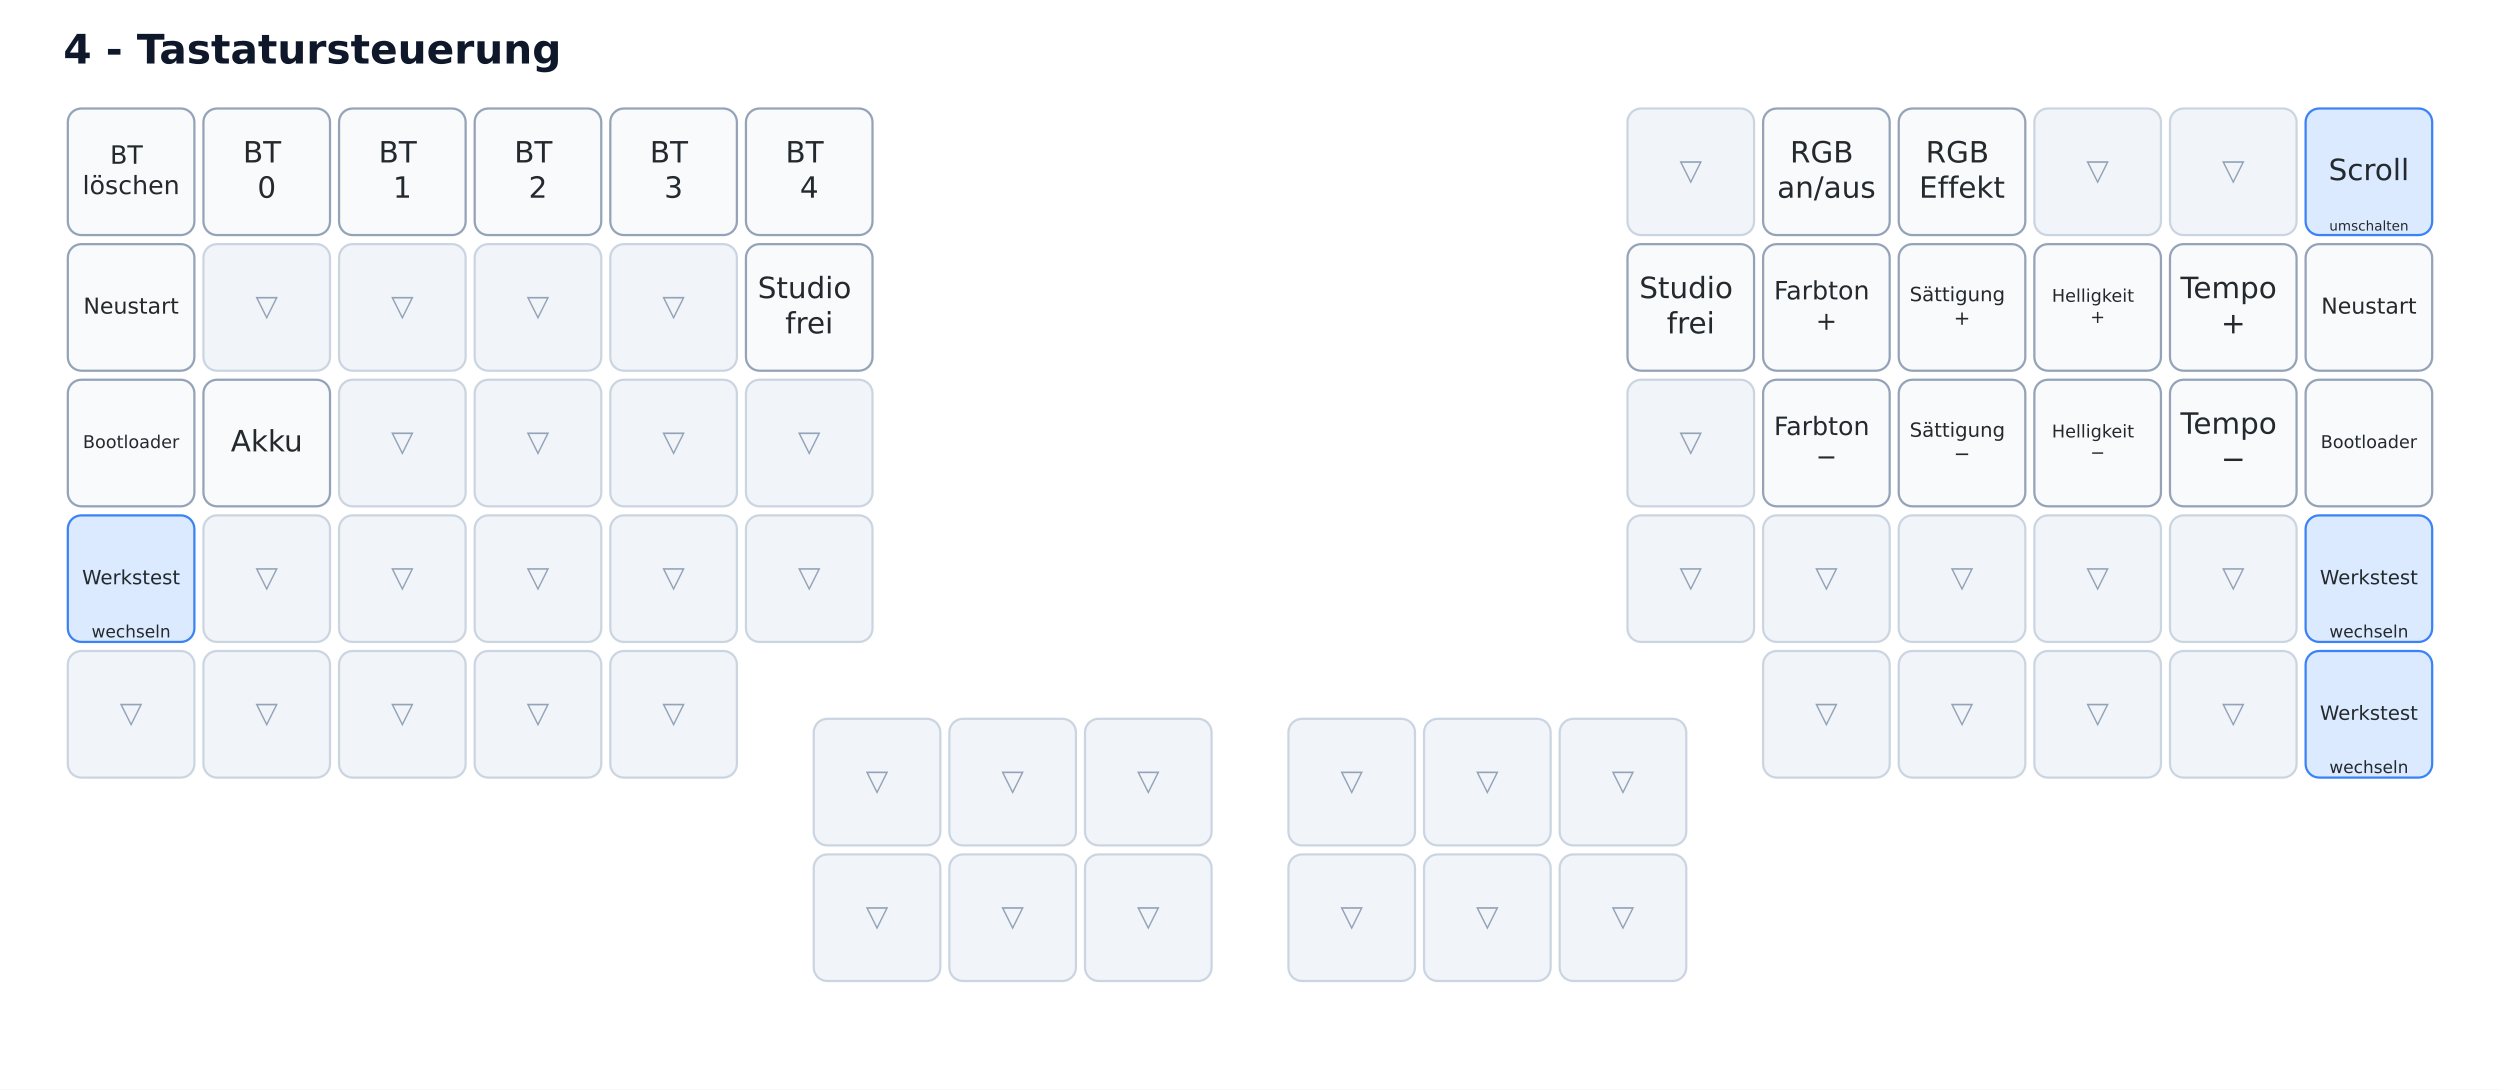
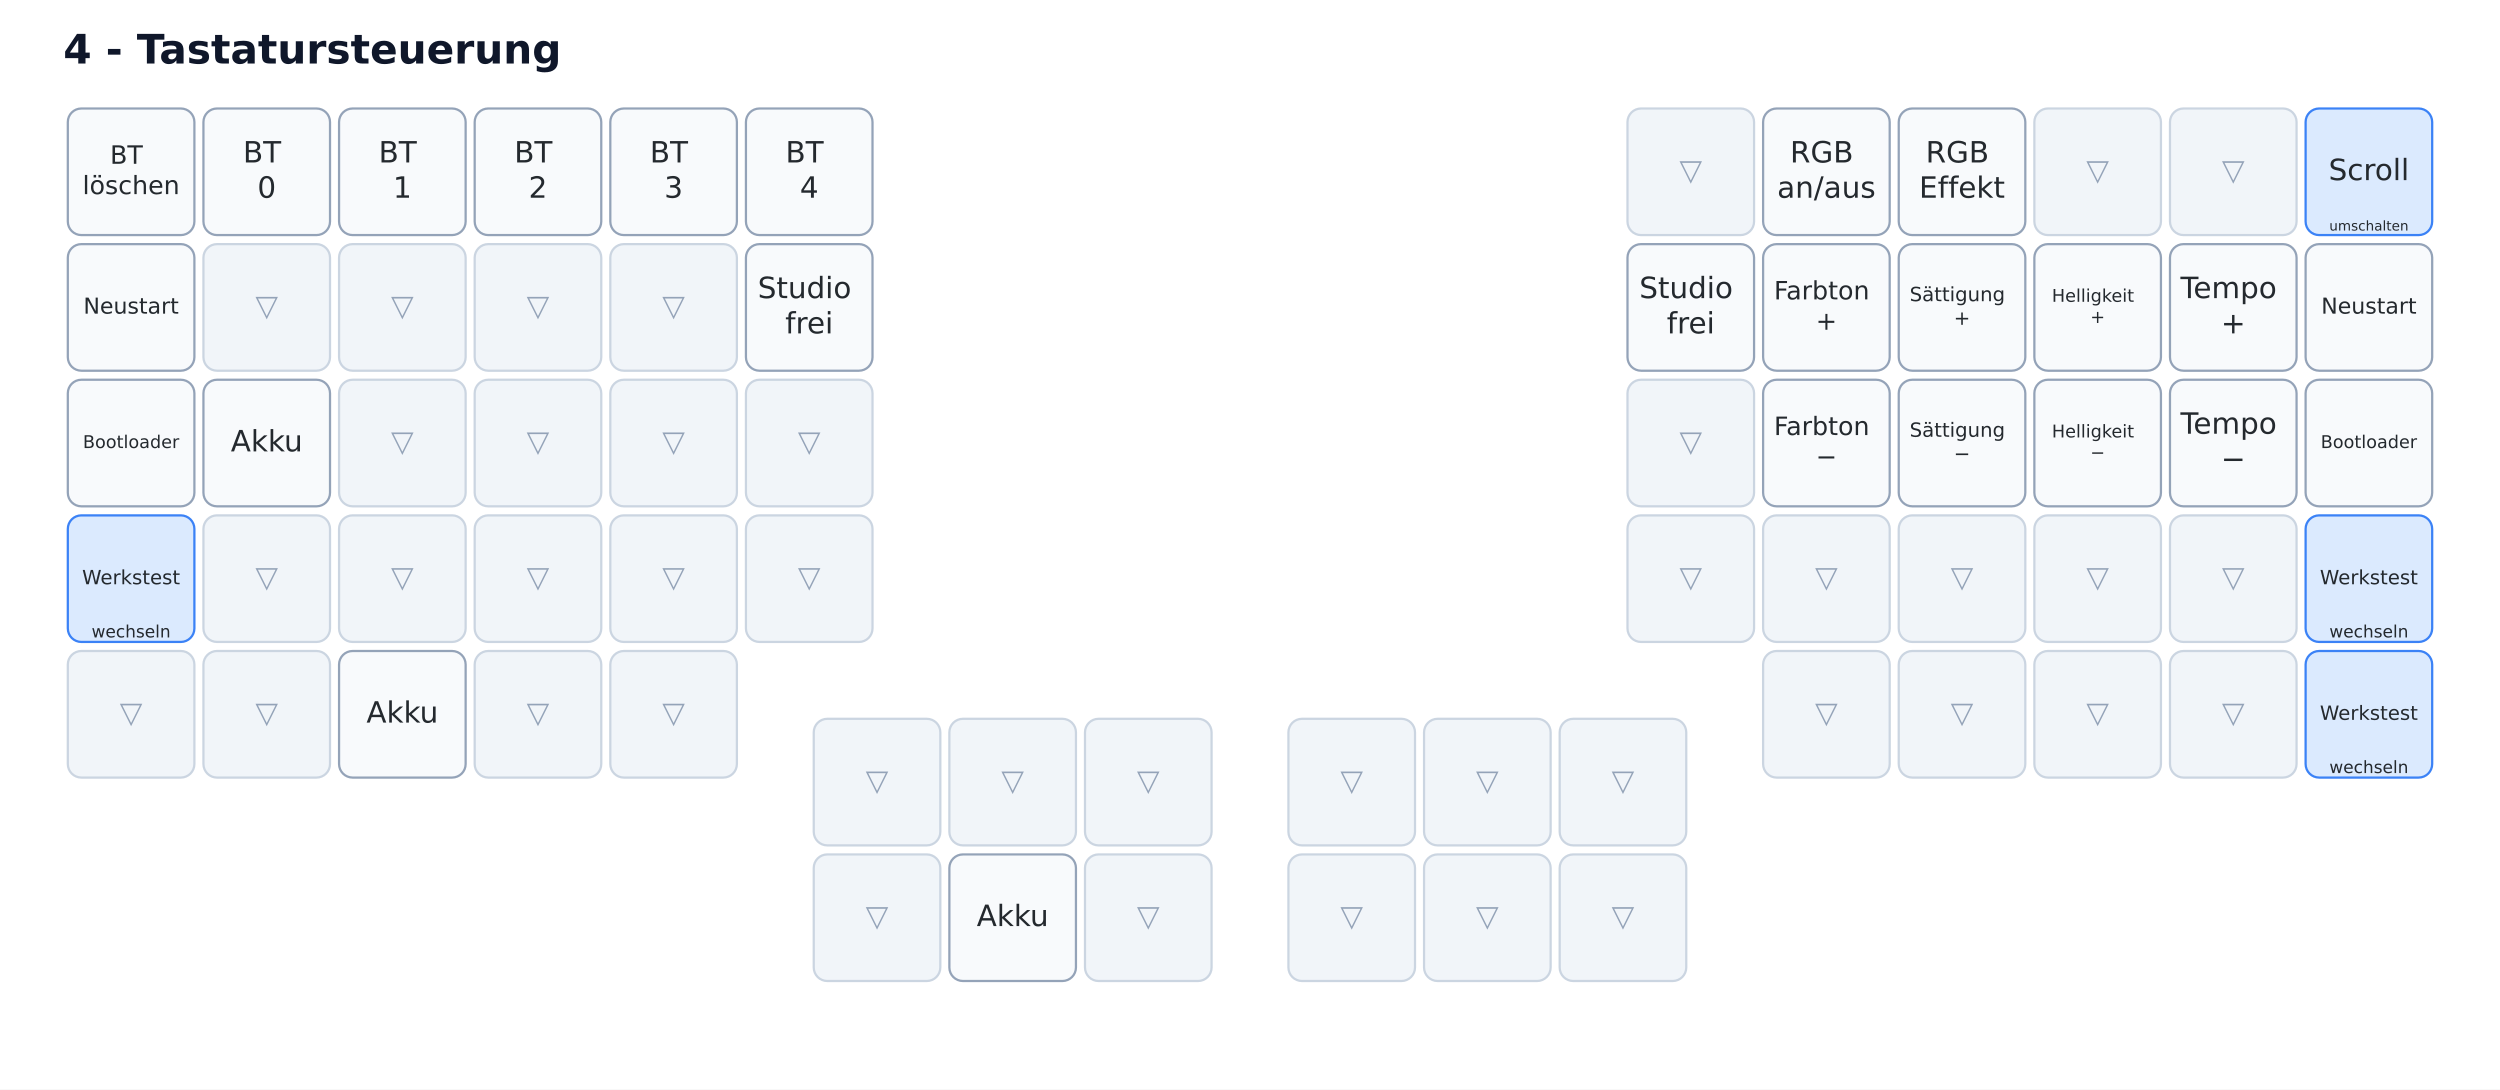
<svg xmlns="http://www.w3.org/2000/svg" width="1106" height="482" viewBox="0 0 1106 482" class="keymap">
  <rect width="100%" height="100%" fill="white" />
  <style>/* inherit to force styles through use tags */
svg path {
    fill: inherit;
}

/* font and background color specifications */
svg.keymap {
    font-family: SFMono-Regular,Consolas,Liberation Mono,Menlo,monospace;
    font-size: 14px;
    font-kerning: normal;
    text-rendering: optimizeLegibility;
    fill: #24292e;
}

/* default key styling */
rect.key {
    fill: #f6f8fa;
}

rect.key, rect.combo {
    stroke: #c9cccf;
    stroke-width: 1;
}

/* default key side styling, only used is draw_key_sides is set */
rect.side {
    filter: brightness(90%);
}

/* color accent for combo boxes */
rect.combo, rect.combo-separate {
    fill: #cdf;
}

/* color accent for held keys */
rect.held, rect.combo.held {
    fill: #fdd;
}

/* color accent for ghost (optional) keys */
rect.ghost, rect.combo.ghost {
    stroke-dasharray: 4, 4;
    stroke-width: 2;
}

text {
    text-anchor: middle;
    dominant-baseline: middle;
}

/* styling for layer labels */
text.label {
    font-weight: bold;
    text-anchor: start;
    stroke: white;
    stroke-width: 4;
    paint-order: stroke;
}

/* styling for optional footer */
text.footer {
    text-anchor: end;
    dominant-baseline: auto;
    stroke: white;
    stroke-width: 4;
    paint-order: stroke;
}

/* styling for combo tap, and key non-tap label text */
text.combo, text.hold, text.shifted, text.left, text.right, text.tl, text.tr, text.bl, text.br {
    font-size: 11px;
}

text.hold, text.bl, text.br {
    text-anchor: middle;
    dominant-baseline: auto;
}

text.shifted, text.tl, text.tr {
    text-anchor: middle;
    dominant-baseline: hanging;
}

text.left, text.tl, text.bl {
    text-anchor: start;
}

text.right, text.tr, text.br {
    text-anchor: end;
}

text.layer-activator {
    text-decoration: underline;
}

/* styling for hold/shifted label text in combo box */
text.combo.hold, text.combo.shifted, text.combo.left, text.combo.right {
    font-size: 8px;
}

/* lighter symbol for transparent keys */
text.trans {
    fill: #7b7e81;
}

/* styling for combo dendrons */
path.combo {
    stroke-width: 1;
    stroke: gray;
    fill: none;
}

/* Start Tabler Icons Cleanup */
/* cannot use height/width with glyphs */
.icon-tabler &gt; path {
    fill: inherit;
    stroke: inherit;
    stroke-width: 2;
}
/* hide tabler's default box */
.icon-tabler &gt; path[stroke="none"][fill="none"] {
    visibility: hidden;
}
/* End Tabler Icons Cleanup */


svg.keymap { font-family: 'DejaVu Sans', sans-serif; font-size: 13px; }
rect.key { fill: #f8fafc; stroke: #94a3b8; }
rect.layer { fill: #dbeafe; stroke: #3b82f6; }
rect.mouse { fill: #dcfce7; stroke: #16a34a; }
rect.trans { fill: #f1f5f9; stroke: #cbd5e1; }
text.trans { fill: #94a3b8; }
text.hold, text.shifted { font-size: 10px; }
text.label { font-size: 18px; fill: #0f172a; stroke: none; }
</style>
  <g transform="translate(28, 0)" class="layer-4 - Tastatursteuerung">
    <text x="0" y="23" class="label" id="Tastatursteuerung">4 - Tastatursteuerung</text>
    <g transform="translate(0, 46)">
      <g transform="translate(30, 30)" class="key keypos-0">
        <rect rx="6" ry="6" x="-28" y="-28" width="56" height="56" class="key" />
        <text x="0" y="0" class="key tap">
          <tspan x="0" dy="-0.6em" style="font-size: 86%">BT</tspan>
          <tspan x="0" dy="1.2em" style="font-size: 86%">löschen</tspan>
        </text>
      </g>
      <g transform="translate(90, 30)" class="key keypos-1">
        <rect rx="6" ry="6" x="-28" y="-28" width="56" height="56" class="key" />
        <text x="0" y="0" class="key tap">
          <tspan x="0" dy="-0.6em">BT</tspan>
          <tspan x="0" dy="1.2em">0</tspan>
        </text>
      </g>
      <g transform="translate(150, 30)" class="key keypos-2">
        <rect rx="6" ry="6" x="-28" y="-28" width="56" height="56" class="key" />
        <text x="0" y="0" class="key tap">
          <tspan x="0" dy="-0.6em">BT</tspan>
          <tspan x="0" dy="1.2em">1</tspan>
        </text>
      </g>
      <g transform="translate(210, 30)" class="key keypos-3">
        <rect rx="6" ry="6" x="-28" y="-28" width="56" height="56" class="key" />
        <text x="0" y="0" class="key tap">
          <tspan x="0" dy="-0.6em">BT</tspan>
          <tspan x="0" dy="1.2em">2</tspan>
        </text>
      </g>
      <g transform="translate(270, 30)" class="key keypos-4">
        <rect rx="6" ry="6" x="-28" y="-28" width="56" height="56" class="key" />
        <text x="0" y="0" class="key tap">
          <tspan x="0" dy="-0.6em">BT</tspan>
          <tspan x="0" dy="1.2em">3</tspan>
        </text>
      </g>
      <g transform="translate(330, 30)" class="key keypos-5">
        <rect rx="6" ry="6" x="-28" y="-28" width="56" height="56" class="key" />
        <text x="0" y="0" class="key tap">
          <tspan x="0" dy="-0.6em">BT</tspan>
          <tspan x="0" dy="1.2em">4</tspan>
        </text>
      </g>
      <g transform="translate(720, 30)" class="key trans keypos-6">
        <rect rx="6" ry="6" x="-28" y="-28" width="56" height="56" class="key trans" />
        <text x="0" y="0" class="key trans tap">▽</text>
      </g>
      <g transform="translate(780, 30)" class="key keypos-7">
        <rect rx="6" ry="6" x="-28" y="-28" width="56" height="56" class="key" />
        <text x="0" y="0" class="key tap">
          <tspan x="0" dy="-0.6em">RGB</tspan>
          <tspan x="0" dy="1.2em">an/aus</tspan>
        </text>
      </g>
      <g transform="translate(840, 30)" class="key keypos-8">
        <rect rx="6" ry="6" x="-28" y="-28" width="56" height="56" class="key" />
        <text x="0" y="0" class="key tap">
          <tspan x="0" dy="-0.6em">RGB</tspan>
          <tspan x="0" dy="1.2em">Effekt</tspan>
        </text>
      </g>
      <g transform="translate(900, 30)" class="key trans keypos-9">
        <rect rx="6" ry="6" x="-28" y="-28" width="56" height="56" class="key trans" />
        <text x="0" y="0" class="key trans tap">▽</text>
      </g>
      <g transform="translate(960, 30)" class="key trans keypos-10">
        <rect rx="6" ry="6" x="-28" y="-28" width="56" height="56" class="key trans" />
        <text x="0" y="0" class="key trans tap">▽</text>
      </g>
      <g transform="translate(1020, 30)" class="key layer keypos-11">
        <rect rx="6" ry="6" x="-28" y="-28" width="56" height="56" class="key layer" />
        <text x="0" y="0" class="key layer tap">Scroll</text>
        <text x="0" y="26" class="key layer hold">
          <tspan style="font-size: 60%">umschalten</tspan>
        </text>
      </g>
      <g transform="translate(30, 90)" class="key keypos-12">
        <rect rx="6" ry="6" x="-28" y="-28" width="56" height="56" class="key" />
        <text x="0" y="0" class="key tap">
          <tspan style="font-size: 75%">Neustart</tspan>
        </text>
      </g>
      <g transform="translate(90, 90)" class="key trans keypos-13">
        <rect rx="6" ry="6" x="-28" y="-28" width="56" height="56" class="key trans" />
        <text x="0" y="0" class="key trans tap">▽</text>
      </g>
      <g transform="translate(150, 90)" class="key trans keypos-14">
        <rect rx="6" ry="6" x="-28" y="-28" width="56" height="56" class="key trans" />
        <text x="0" y="0" class="key trans tap">▽</text>
      </g>
      <g transform="translate(210, 90)" class="key trans keypos-15">
        <rect rx="6" ry="6" x="-28" y="-28" width="56" height="56" class="key trans" />
        <text x="0" y="0" class="key trans tap">▽</text>
      </g>
      <g transform="translate(270, 90)" class="key trans keypos-16">
        <rect rx="6" ry="6" x="-28" y="-28" width="56" height="56" class="key trans" />
        <text x="0" y="0" class="key trans tap">▽</text>
      </g>
      <g transform="translate(330, 90)" class="key keypos-17">
        <rect rx="6" ry="6" x="-28" y="-28" width="56" height="56" class="key" />
        <text x="0" y="0" class="key tap">
          <tspan x="0" dy="-0.6em">Studio</tspan>
          <tspan x="0" dy="1.2em">frei</tspan>
        </text>
      </g>
      <g transform="translate(720, 90)" class="key keypos-18">
        <rect rx="6" ry="6" x="-28" y="-28" width="56" height="56" class="key" />
        <text x="0" y="0" class="key tap">
          <tspan x="0" dy="-0.6em">Studio</tspan>
          <tspan x="0" dy="1.2em">frei</tspan>
        </text>
      </g>
      <g transform="translate(780, 90)" class="key keypos-19">
        <rect rx="6" ry="6" x="-28" y="-28" width="56" height="56" class="key" />
        <text x="0" y="0" class="key tap">
          <tspan x="0" dy="-0.6em" style="font-size: 86%">Farbton</tspan>
          <tspan x="0" dy="1.2em" style="font-size: 86%">+</tspan>
        </text>
      </g>
      <g transform="translate(840, 90)" class="key keypos-20">
        <rect rx="6" ry="6" x="-28" y="-28" width="56" height="56" class="key" />
        <text x="0" y="0" class="key tap">
          <tspan x="0" dy="-0.6em" style="font-size: 67%">Sättigung</tspan>
          <tspan x="0" dy="1.2em" style="font-size: 67%">+</tspan>
        </text>
      </g>
      <g transform="translate(900, 90)" class="key keypos-21">
        <rect rx="6" ry="6" x="-28" y="-28" width="56" height="56" class="key" />
        <text x="0" y="0" class="key tap">
          <tspan x="0" dy="-0.6em" style="font-size: 60%">Helligkeit</tspan>
          <tspan x="0" dy="1.2em" style="font-size: 60%">+</tspan>
        </text>
      </g>
      <g transform="translate(960, 90)" class="key keypos-22">
        <rect rx="6" ry="6" x="-28" y="-28" width="56" height="56" class="key" />
        <text x="0" y="0" class="key tap">
          <tspan x="0" dy="-0.6em">Tempo</tspan>
          <tspan x="0" dy="1.2em">+</tspan>
        </text>
      </g>
      <g transform="translate(1020, 90)" class="key keypos-23">
        <rect rx="6" ry="6" x="-28" y="-28" width="56" height="56" class="key" />
        <text x="0" y="0" class="key tap">
          <tspan style="font-size: 75%">Neustart</tspan>
        </text>
      </g>
      <g transform="translate(30, 150)" class="key keypos-24">
        <rect rx="6" ry="6" x="-28" y="-28" width="56" height="56" class="key" />
        <text x="0" y="0" class="key tap">
          <tspan style="font-size: 60%">Bootloader</tspan>
        </text>
      </g>
      <g transform="translate(90, 150)" class="key keypos-25">
        <rect rx="6" ry="6" x="-28" y="-28" width="56" height="56" class="key" />
        <text x="0" y="0" class="key tap">Akku</text>
      </g>
      <g transform="translate(150, 150)" class="key trans keypos-26">
        <rect rx="6" ry="6" x="-28" y="-28" width="56" height="56" class="key trans" />
        <text x="0" y="0" class="key trans tap">▽</text>
      </g>
      <g transform="translate(210, 150)" class="key trans keypos-27">
        <rect rx="6" ry="6" x="-28" y="-28" width="56" height="56" class="key trans" />
        <text x="0" y="0" class="key trans tap">▽</text>
      </g>
      <g transform="translate(270, 150)" class="key trans keypos-28">
        <rect rx="6" ry="6" x="-28" y="-28" width="56" height="56" class="key trans" />
        <text x="0" y="0" class="key trans tap">▽</text>
      </g>
      <g transform="translate(330, 150)" class="key trans keypos-29">
        <rect rx="6" ry="6" x="-28" y="-28" width="56" height="56" class="key trans" />
        <text x="0" y="0" class="key trans tap">▽</text>
      </g>
      <g transform="translate(720, 150)" class="key trans keypos-30">
        <rect rx="6" ry="6" x="-28" y="-28" width="56" height="56" class="key trans" />
        <text x="0" y="0" class="key trans tap">▽</text>
      </g>
      <g transform="translate(780, 150)" class="key keypos-31">
        <rect rx="6" ry="6" x="-28" y="-28" width="56" height="56" class="key" />
        <text x="0" y="0" class="key tap">
          <tspan x="0" dy="-0.6em" style="font-size: 86%">Farbton</tspan>
          <tspan x="0" dy="1.2em" style="font-size: 86%">−</tspan>
        </text>
      </g>
      <g transform="translate(840, 150)" class="key keypos-32">
        <rect rx="6" ry="6" x="-28" y="-28" width="56" height="56" class="key" />
        <text x="0" y="0" class="key tap">
          <tspan x="0" dy="-0.6em" style="font-size: 67%">Sättigung</tspan>
          <tspan x="0" dy="1.2em" style="font-size: 67%">−</tspan>
        </text>
      </g>
      <g transform="translate(900, 150)" class="key keypos-33">
        <rect rx="6" ry="6" x="-28" y="-28" width="56" height="56" class="key" />
        <text x="0" y="0" class="key tap">
          <tspan x="0" dy="-0.6em" style="font-size: 60%">Helligkeit</tspan>
          <tspan x="0" dy="1.2em" style="font-size: 60%">−</tspan>
        </text>
      </g>
      <g transform="translate(960, 150)" class="key keypos-34">
        <rect rx="6" ry="6" x="-28" y="-28" width="56" height="56" class="key" />
        <text x="0" y="0" class="key tap">
          <tspan x="0" dy="-0.6em">Tempo</tspan>
          <tspan x="0" dy="1.2em">−</tspan>
        </text>
      </g>
      <g transform="translate(1020, 150)" class="key keypos-35">
        <rect rx="6" ry="6" x="-28" y="-28" width="56" height="56" class="key" />
        <text x="0" y="0" class="key tap">
          <tspan style="font-size: 60%">Bootloader</tspan>
        </text>
      </g>
      <g transform="translate(30, 210)" class="key layer keypos-36">
        <rect rx="6" ry="6" x="-28" y="-28" width="56" height="56" class="key layer" />
        <text x="0" y="0" class="key layer tap">
          <tspan style="font-size: 67%">Werkstest</tspan>
        </text>
        <text x="0" y="26" class="key layer hold">
          <tspan style="font-size: 75%">wechseln</tspan>
        </text>
      </g>
      <g transform="translate(90, 210)" class="key trans keypos-37">
        <rect rx="6" ry="6" x="-28" y="-28" width="56" height="56" class="key trans" />
        <text x="0" y="0" class="key trans tap">▽</text>
      </g>
      <g transform="translate(150, 210)" class="key trans keypos-38">
        <rect rx="6" ry="6" x="-28" y="-28" width="56" height="56" class="key trans" />
        <text x="0" y="0" class="key trans tap">▽</text>
      </g>
      <g transform="translate(210, 210)" class="key trans keypos-39">
        <rect rx="6" ry="6" x="-28" y="-28" width="56" height="56" class="key trans" />
        <text x="0" y="0" class="key trans tap">▽</text>
      </g>
      <g transform="translate(270, 210)" class="key trans keypos-40">
        <rect rx="6" ry="6" x="-28" y="-28" width="56" height="56" class="key trans" />
        <text x="0" y="0" class="key trans tap">▽</text>
      </g>
      <g transform="translate(330, 210)" class="key trans keypos-41">
        <rect rx="6" ry="6" x="-28" y="-28" width="56" height="56" class="key trans" />
        <text x="0" y="0" class="key trans tap">▽</text>
      </g>
      <g transform="translate(720, 210)" class="key trans keypos-42">
        <rect rx="6" ry="6" x="-28" y="-28" width="56" height="56" class="key trans" />
        <text x="0" y="0" class="key trans tap">▽</text>
      </g>
      <g transform="translate(780, 210)" class="key trans keypos-43">
        <rect rx="6" ry="6" x="-28" y="-28" width="56" height="56" class="key trans" />
        <text x="0" y="0" class="key trans tap">▽</text>
      </g>
      <g transform="translate(840, 210)" class="key trans keypos-44">
        <rect rx="6" ry="6" x="-28" y="-28" width="56" height="56" class="key trans" />
        <text x="0" y="0" class="key trans tap">▽</text>
      </g>
      <g transform="translate(900, 210)" class="key trans keypos-45">
        <rect rx="6" ry="6" x="-28" y="-28" width="56" height="56" class="key trans" />
        <text x="0" y="0" class="key trans tap">▽</text>
      </g>
      <g transform="translate(960, 210)" class="key trans keypos-46">
        <rect rx="6" ry="6" x="-28" y="-28" width="56" height="56" class="key trans" />
        <text x="0" y="0" class="key trans tap">▽</text>
      </g>
      <g transform="translate(1020, 210)" class="key layer keypos-47">
        <rect rx="6" ry="6" x="-28" y="-28" width="56" height="56" class="key layer" />
        <text x="0" y="0" class="key layer tap">
          <tspan style="font-size: 67%">Werkstest</tspan>
        </text>
        <text x="0" y="26" class="key layer hold">
          <tspan style="font-size: 75%">wechseln</tspan>
        </text>
      </g>
      <g transform="translate(30, 270)" class="key trans keypos-48">
        <rect rx="6" ry="6" x="-28" y="-28" width="56" height="56" class="key trans" />
        <text x="0" y="0" class="key trans tap">▽</text>
      </g>
      <g transform="translate(90, 270)" class="key trans keypos-49">
        <rect rx="6" ry="6" x="-28" y="-28" width="56" height="56" class="key trans" />
        <text x="0" y="0" class="key trans tap">▽</text>
      </g>
-       <g transform="translate(150, 270)" class="key trans keypos-50">
-         <rect rx="6" ry="6" x="-28" y="-28" width="56" height="56" class="key trans" />
-         <text x="0" y="0" class="key trans tap">▽</text>
+       <g transform="translate(150, 270)" class="key keypos-50">
+         <rect rx="6" ry="6" x="-28" y="-28" width="56" height="56" class="key" />
+         <text x="0" y="0" class="key tap">Akku</text>
      </g>
      <g transform="translate(210, 270)" class="key trans keypos-51">
        <rect rx="6" ry="6" x="-28" y="-28" width="56" height="56" class="key trans" />
        <text x="0" y="0" class="key trans tap">▽</text>
      </g>
      <g transform="translate(270, 270)" class="key trans keypos-52">
        <rect rx="6" ry="6" x="-28" y="-28" width="56" height="56" class="key trans" />
        <text x="0" y="0" class="key trans tap">▽</text>
      </g>
      <g transform="translate(780, 270)" class="key trans keypos-53">
        <rect rx="6" ry="6" x="-28" y="-28" width="56" height="56" class="key trans" />
        <text x="0" y="0" class="key trans tap">▽</text>
      </g>
      <g transform="translate(840, 270)" class="key trans keypos-54">
        <rect rx="6" ry="6" x="-28" y="-28" width="56" height="56" class="key trans" />
        <text x="0" y="0" class="key trans tap">▽</text>
      </g>
      <g transform="translate(900, 270)" class="key trans keypos-55">
        <rect rx="6" ry="6" x="-28" y="-28" width="56" height="56" class="key trans" />
        <text x="0" y="0" class="key trans tap">▽</text>
      </g>
      <g transform="translate(960, 270)" class="key trans keypos-56">
        <rect rx="6" ry="6" x="-28" y="-28" width="56" height="56" class="key trans" />
        <text x="0" y="0" class="key trans tap">▽</text>
      </g>
      <g transform="translate(1020, 270)" class="key layer keypos-57">
        <rect rx="6" ry="6" x="-28" y="-28" width="56" height="56" class="key layer" />
        <text x="0" y="0" class="key layer tap">
          <tspan style="font-size: 67%">Werkstest</tspan>
        </text>
        <text x="0" y="26" class="key layer hold">
          <tspan style="font-size: 75%">wechseln</tspan>
        </text>
      </g>
      <g transform="translate(360, 300)" class="key trans keypos-58">
        <rect rx="6" ry="6" x="-28" y="-28" width="56" height="56" class="key trans" />
        <text x="0" y="0" class="key trans tap">▽</text>
      </g>
      <g transform="translate(420, 300)" class="key trans keypos-59">
        <rect rx="6" ry="6" x="-28" y="-28" width="56" height="56" class="key trans" />
        <text x="0" y="0" class="key trans tap">▽</text>
      </g>
      <g transform="translate(480, 300)" class="key trans keypos-60">
        <rect rx="6" ry="6" x="-28" y="-28" width="56" height="56" class="key trans" />
        <text x="0" y="0" class="key trans tap">▽</text>
      </g>
      <g transform="translate(570, 300)" class="key trans keypos-61">
        <rect rx="6" ry="6" x="-28" y="-28" width="56" height="56" class="key trans" />
        <text x="0" y="0" class="key trans tap">▽</text>
      </g>
      <g transform="translate(630, 300)" class="key trans keypos-62">
        <rect rx="6" ry="6" x="-28" y="-28" width="56" height="56" class="key trans" />
        <text x="0" y="0" class="key trans tap">▽</text>
      </g>
      <g transform="translate(690, 300)" class="key trans keypos-63">
        <rect rx="6" ry="6" x="-28" y="-28" width="56" height="56" class="key trans" />
        <text x="0" y="0" class="key trans tap">▽</text>
      </g>
      <g transform="translate(360, 360)" class="key trans keypos-64">
        <rect rx="6" ry="6" x="-28" y="-28" width="56" height="56" class="key trans" />
        <text x="0" y="0" class="key trans tap">▽</text>
      </g>
-       <g transform="translate(420, 360)" class="key trans keypos-65">
-         <rect rx="6" ry="6" x="-28" y="-28" width="56" height="56" class="key trans" />
-         <text x="0" y="0" class="key trans tap">▽</text>
+       <g transform="translate(420, 360)" class="key keypos-65">
+         <rect rx="6" ry="6" x="-28" y="-28" width="56" height="56" class="key" />
+         <text x="0" y="0" class="key tap">Akku</text>
      </g>
      <g transform="translate(480, 360)" class="key trans keypos-66">
        <rect rx="6" ry="6" x="-28" y="-28" width="56" height="56" class="key trans" />
        <text x="0" y="0" class="key trans tap">▽</text>
      </g>
      <g transform="translate(570, 360)" class="key trans keypos-67">
        <rect rx="6" ry="6" x="-28" y="-28" width="56" height="56" class="key trans" />
        <text x="0" y="0" class="key trans tap">▽</text>
      </g>
      <g transform="translate(630, 360)" class="key trans keypos-68">
        <rect rx="6" ry="6" x="-28" y="-28" width="56" height="56" class="key trans" />
        <text x="0" y="0" class="key trans tap">▽</text>
      </g>
      <g transform="translate(690, 360)" class="key trans keypos-69">
        <rect rx="6" ry="6" x="-28" y="-28" width="56" height="56" class="key trans" />
        <text x="0" y="0" class="key trans tap">▽</text>
      </g>
    </g>
  </g>
</svg>
